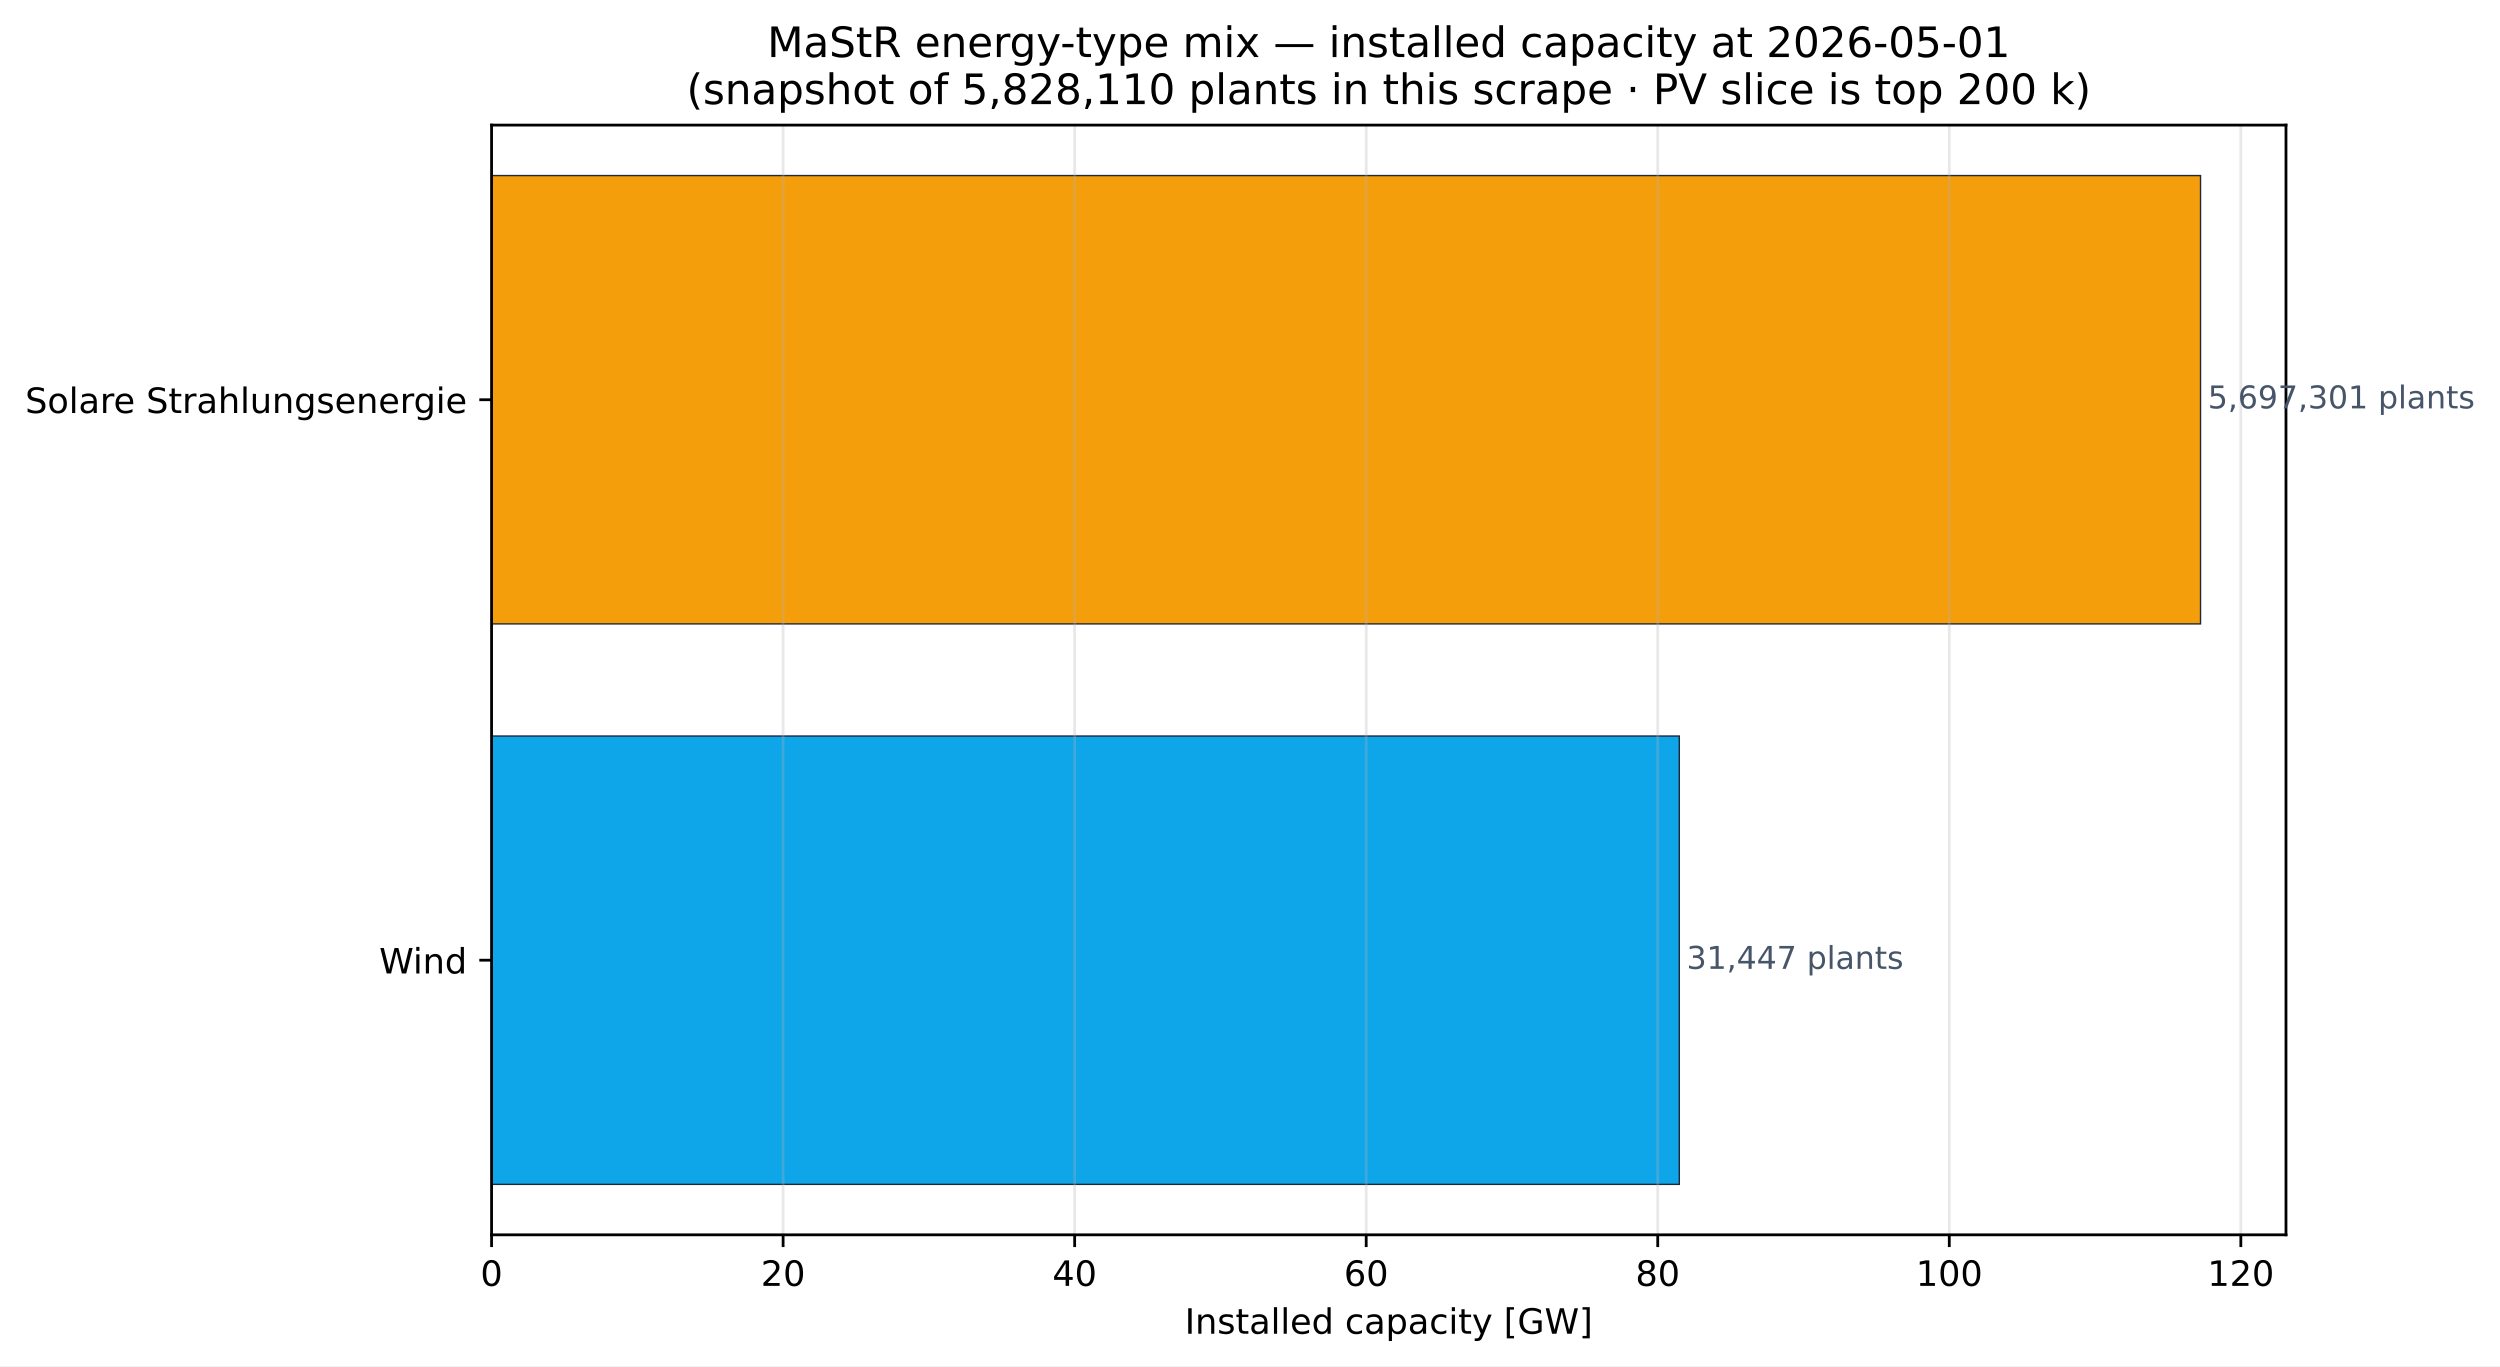
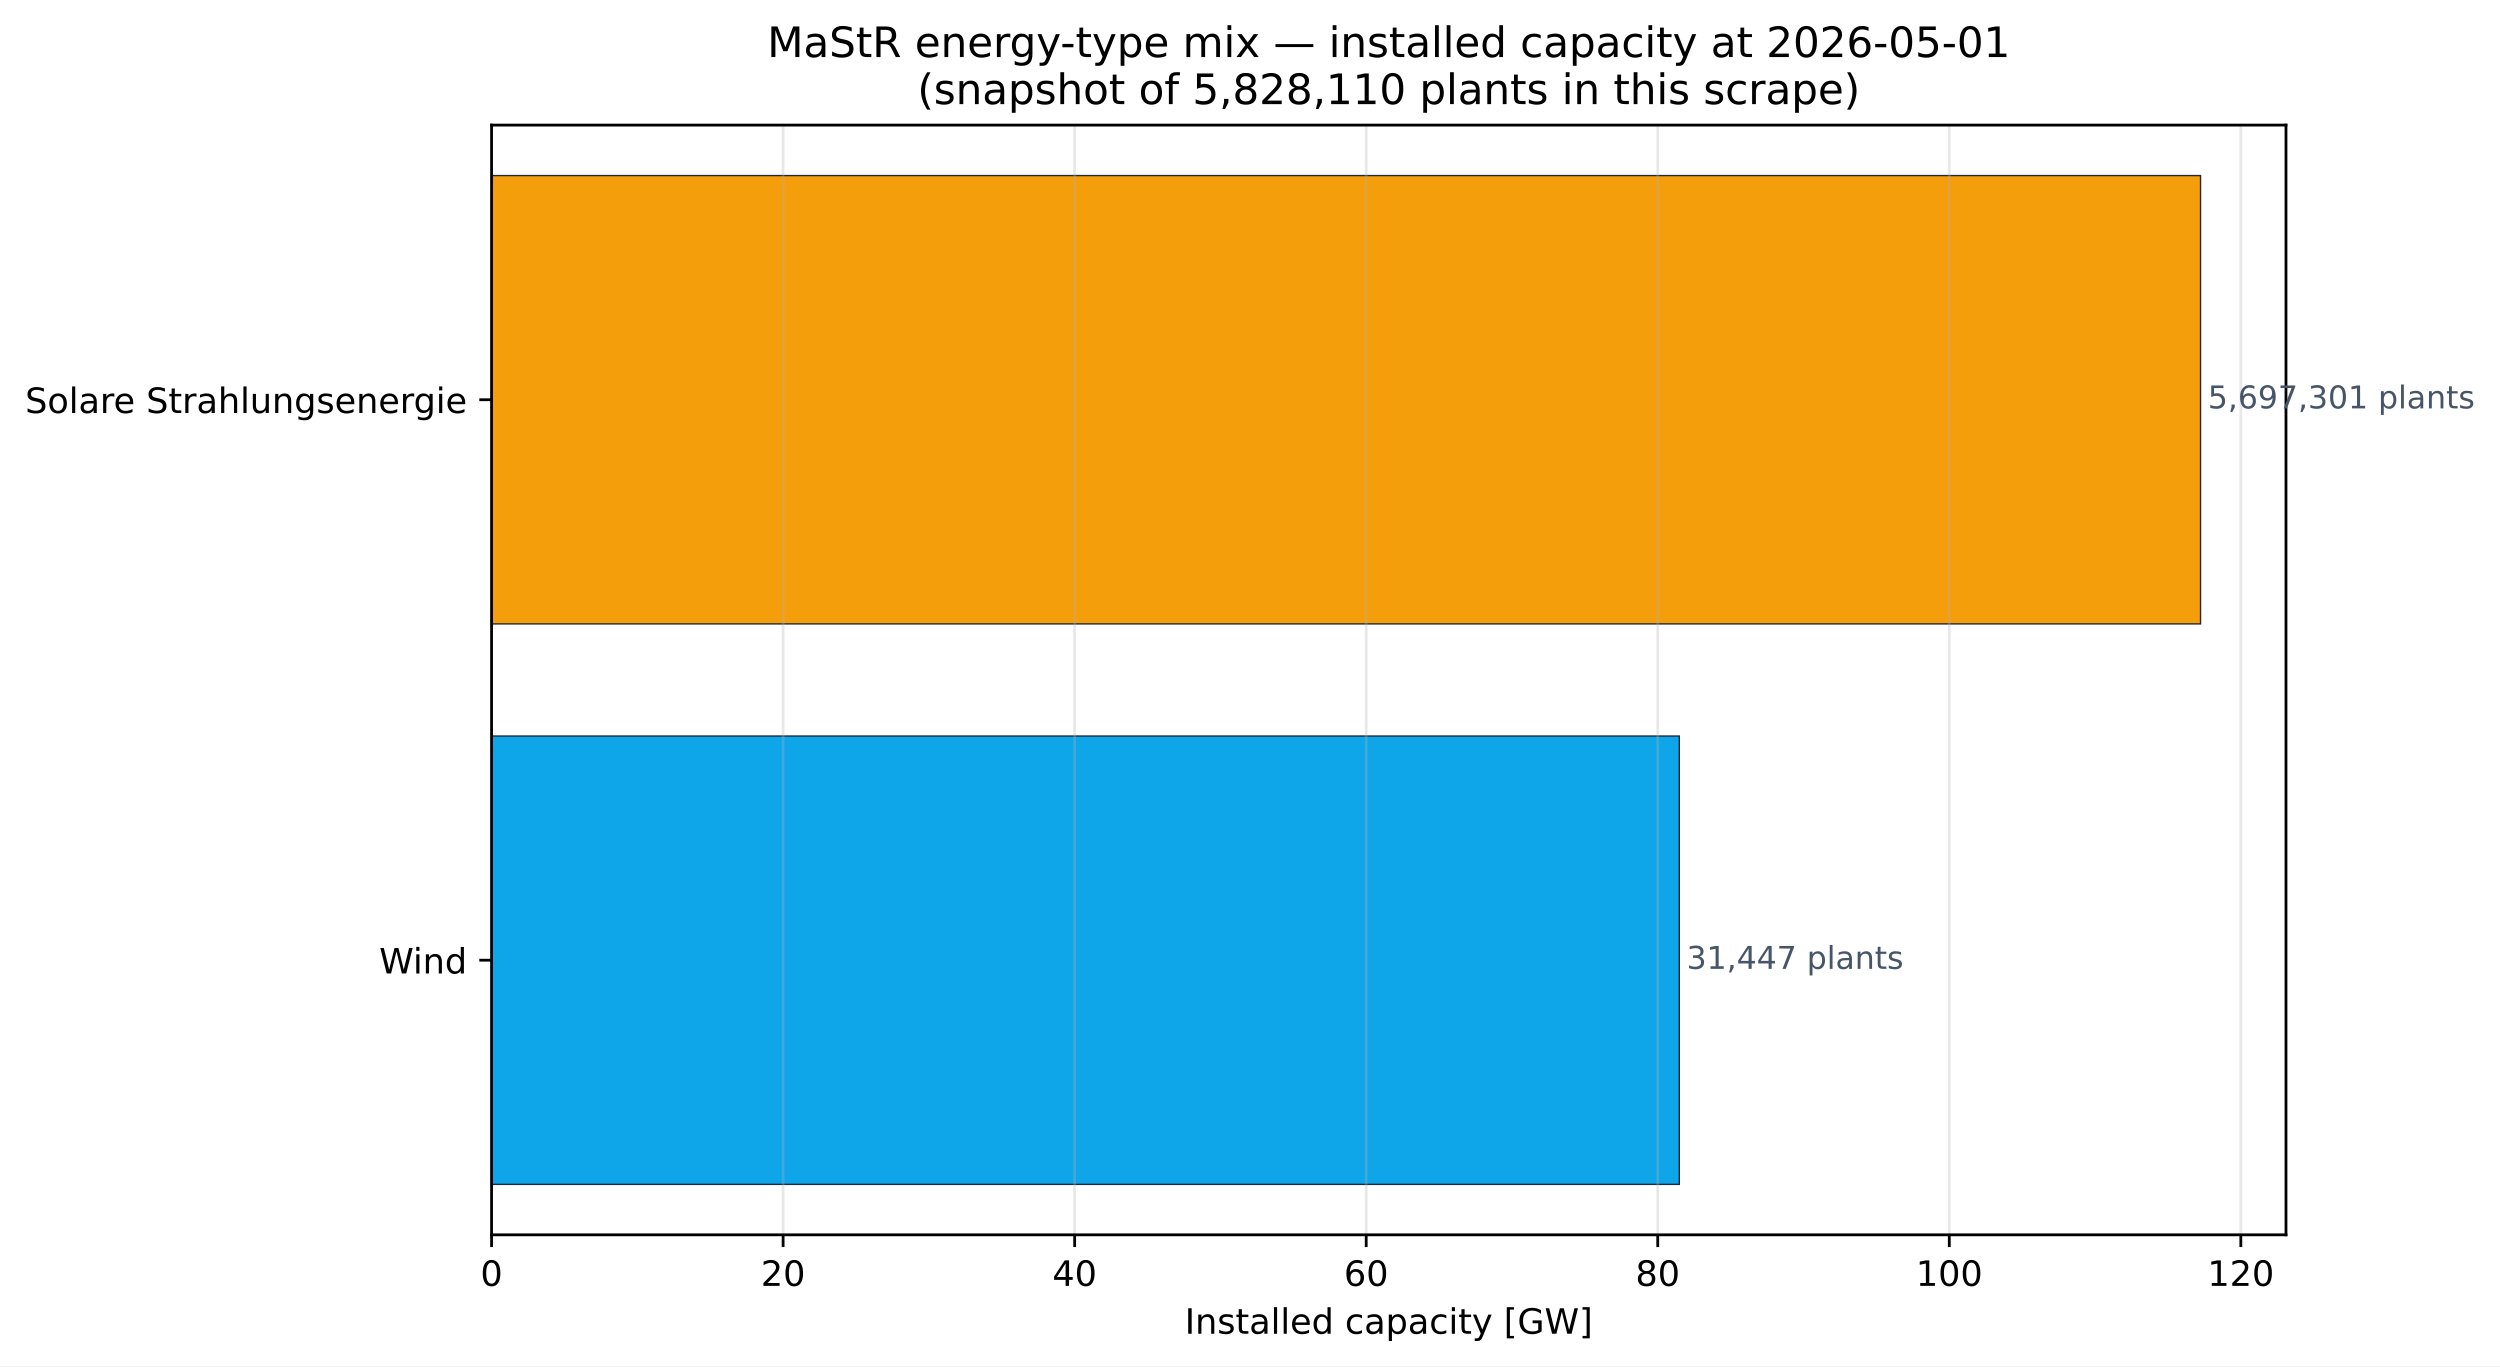
<svg xmlns="http://www.w3.org/2000/svg" xmlns:xlink="http://www.w3.org/1999/xlink" width="714.585pt" height="390.512pt" viewBox="0 0 714.585 390.512" version="1.1">
  <defs>
    <style type="text/css">*{stroke-linejoin: round; stroke-linecap: butt}</style>
  </defs>
  <g id="figure_1">
    <g id="patch_1">
      <path d="M 0 390.512  L 714.585 390.512  L 714.585 0  L 0 0  z " style="fill: #ffffff" />
    </g>
    <g id="axes_1">
      <g id="patch_2">
        <path d="M 140.506 352.955  L 653.411 352.955  L 653.411 35.755  L 140.506 35.755  z " style="fill: #ffffff" />
      </g>
      <g id="patch_3">
-         <path d="M 140.506 338.537  L 480.001 338.537  L 480.001 210.376  L 140.506 210.376  z " clip-path="url(#pd687eb3554)" style="fill: #0ea5e9; stroke: #1e293b; stroke-width: 0.4; stroke-linejoin: miter" />
+         <path d="M 140.506 338.537  L 480.001 338.537  L 480.001 210.376  L 140.506 210.376  z " clip-path="url(#pae269e94f9)" style="fill: #0ea5e9; stroke: #1e293b; stroke-width: 0.4; stroke-linejoin: miter" />
      </g>
      <g id="patch_4">
-         <path d="M 140.506 178.335  L 628.987 178.335  L 628.987 50.174  L 140.506 50.174  z " clip-path="url(#pd687eb3554)" style="fill: #f59e0b; stroke: #1e293b; stroke-width: 0.4; stroke-linejoin: miter" />
+         <path d="M 140.506 178.335  L 628.987 178.335  L 628.987 50.174  L 140.506 50.174  z " clip-path="url(#pae269e94f9)" style="fill: #f59e0b; stroke: #1e293b; stroke-width: 0.4; stroke-linejoin: miter" />
      </g>
      <g id="matplotlib.axis_1">
        <g id="xtick_1">
          <g id="line2d_1">
-             <path d="M 140.506 352.955  L 140.506 35.755  " clip-path="url(#pd687eb3554)" style="fill: none; stroke: #b0b0b0; stroke-opacity: 0.3; stroke-width: 0.8; stroke-linecap: square" />
+             <path d="M 140.506 352.955  L 140.506 35.755  " clip-path="url(#pae269e94f9)" style="fill: none; stroke: #b0b0b0; stroke-opacity: 0.3; stroke-width: 0.8; stroke-linecap: square" />
          </g>
          <g id="line2d_2">
            <defs>
-               <path id="m23ddd2bfba" d="M 0 0  L 0 3.5  " style="stroke: #000000; stroke-width: 0.8" />
+               <path id="m7e1884412d" d="M 0 0  L 0 3.5  " style="stroke: #000000; stroke-width: 0.8" />
            </defs>
            <g>
-               <use xlink:href="#m23ddd2bfba" x="140.506" y="352.955" style="stroke: #000000; stroke-width: 0.8" />
+               <use xlink:href="#m7e1884412d" x="140.506" y="352.955" style="stroke: #000000; stroke-width: 0.8" />
            </g>
          </g>
          <g id="text_1">
            <g transform="translate(137.325 367.5539) scale(0.1 -0.1)">
              <defs>
                <path id="DejaVuSans-30" d="M 2034 4250  Q 1547 4250 1301 3770  Q 1056 3291 1056 2328  Q 1056 1369 1301 889  Q 1547 409 2034 409  Q 2525 409 2770 889  Q 3016 1369 3016 2328  Q 3016 3291 2770 3770  Q 2525 4250 2034 4250  z M 2034 4750  Q 2819 4750 3233 4129  Q 3647 3509 3647 2328  Q 3647 1150 3233 529  Q 2819 -91 2034 -91  Q 1250 -91 836 529  Q 422 1150 422 2328  Q 422 3509 836 4129  Q 1250 4750 2034 4750  z " transform="scale(0.015625)" />
              </defs>
              <use xlink:href="#DejaVuSans-30" />
            </g>
          </g>
        </g>
        <g id="xtick_2">
          <g id="line2d_3">
-             <path d="M 223.839 352.955  L 223.839 35.755  " clip-path="url(#pd687eb3554)" style="fill: none; stroke: #b0b0b0; stroke-opacity: 0.3; stroke-width: 0.8; stroke-linecap: square" />
+             <path d="M 223.839 352.955  L 223.839 35.755  " clip-path="url(#pae269e94f9)" style="fill: none; stroke: #b0b0b0; stroke-opacity: 0.3; stroke-width: 0.8; stroke-linecap: square" />
          </g>
          <g id="line2d_4">
            <g>
-               <use xlink:href="#m23ddd2bfba" x="223.839" y="352.955" style="stroke: #000000; stroke-width: 0.8" />
+               <use xlink:href="#m7e1884412d" x="223.839" y="352.955" style="stroke: #000000; stroke-width: 0.8" />
            </g>
          </g>
          <g id="text_2">
            <g transform="translate(217.4768 367.5539) scale(0.1 -0.1)">
              <defs>
                <path id="DejaVuSans-32" d="M 1228 531  L 3431 531  L 3431 0  L 469 0  L 469 531  Q 828 903 1448 1529  Q 2069 2156 2228 2338  Q 2531 2678 2651 2914  Q 2772 3150 2772 3378  Q 2772 3750 2511 3984  Q 2250 4219 1831 4219  Q 1534 4219 1204 4116  Q 875 4013 500 3803  L 500 4441  Q 881 4594 1212 4672  Q 1544 4750 1819 4750  Q 2544 4750 2975 4387  Q 3406 4025 3406 3419  Q 3406 3131 3298 2873  Q 3191 2616 2906 2266  Q 2828 2175 2409 1742  Q 1991 1309 1228 531  z " transform="scale(0.015625)" />
              </defs>
              <use xlink:href="#DejaVuSans-32" />
              <use xlink:href="#DejaVuSans-30" transform="translate(63.62305 0)" />
            </g>
          </g>
        </g>
        <g id="xtick_3">
          <g id="line2d_5">
-             <path d="M 307.172 352.955  L 307.172 35.755  " clip-path="url(#pd687eb3554)" style="fill: none; stroke: #b0b0b0; stroke-opacity: 0.3; stroke-width: 0.8; stroke-linecap: square" />
+             <path d="M 307.172 352.955  L 307.172 35.755  " clip-path="url(#pae269e94f9)" style="fill: none; stroke: #b0b0b0; stroke-opacity: 0.3; stroke-width: 0.8; stroke-linecap: square" />
          </g>
          <g id="line2d_6">
            <g>
-               <use xlink:href="#m23ddd2bfba" x="307.172" y="352.955" style="stroke: #000000; stroke-width: 0.8" />
+               <use xlink:href="#m7e1884412d" x="307.172" y="352.955" style="stroke: #000000; stroke-width: 0.8" />
            </g>
          </g>
          <g id="text_3">
            <g transform="translate(300.8098 367.5539) scale(0.1 -0.1)">
              <defs>
                <path id="DejaVuSans-34" d="M 2419 4116  L 825 1625  L 2419 1625  L 2419 4116  z M 2253 4666  L 3047 4666  L 3047 1625  L 3713 1625  L 3713 1100  L 3047 1100  L 3047 0  L 2419 0  L 2419 1100  L 313 1100  L 313 1709  L 2253 4666  z " transform="scale(0.015625)" />
              </defs>
              <use xlink:href="#DejaVuSans-34" />
              <use xlink:href="#DejaVuSans-30" transform="translate(63.62305 0)" />
            </g>
          </g>
        </g>
        <g id="xtick_4">
          <g id="line2d_7">
-             <path d="M 390.505 352.955  L 390.505 35.755  " clip-path="url(#pd687eb3554)" style="fill: none; stroke: #b0b0b0; stroke-opacity: 0.3; stroke-width: 0.8; stroke-linecap: square" />
+             <path d="M 390.505 352.955  L 390.505 35.755  " clip-path="url(#pae269e94f9)" style="fill: none; stroke: #b0b0b0; stroke-opacity: 0.3; stroke-width: 0.8; stroke-linecap: square" />
          </g>
          <g id="line2d_8">
            <g>
-               <use xlink:href="#m23ddd2bfba" x="390.505" y="352.955" style="stroke: #000000; stroke-width: 0.8" />
+               <use xlink:href="#m7e1884412d" x="390.505" y="352.955" style="stroke: #000000; stroke-width: 0.8" />
            </g>
          </g>
          <g id="text_4">
            <g transform="translate(384.1429 367.5539) scale(0.1 -0.1)">
              <defs>
                <path id="DejaVuSans-36" d="M 2113 2584  Q 1688 2584 1439 2293  Q 1191 2003 1191 1497  Q 1191 994 1439 701  Q 1688 409 2113 409  Q 2538 409 2786 701  Q 3034 994 3034 1497  Q 3034 2003 2786 2293  Q 2538 2584 2113 2584  z M 3366 4563  L 3366 3988  Q 3128 4100 2886 4159  Q 2644 4219 2406 4219  Q 1781 4219 1451 3797  Q 1122 3375 1075 2522  Q 1259 2794 1537 2939  Q 1816 3084 2150 3084  Q 2853 3084 3261 2657  Q 3669 2231 3669 1497  Q 3669 778 3244 343  Q 2819 -91 2113 -91  Q 1303 -91 875 529  Q 447 1150 447 2328  Q 447 3434 972 4092  Q 1497 4750 2381 4750  Q 2619 4750 2861 4703  Q 3103 4656 3366 4563  z " transform="scale(0.015625)" />
              </defs>
              <use xlink:href="#DejaVuSans-36" />
              <use xlink:href="#DejaVuSans-30" transform="translate(63.62305 0)" />
            </g>
          </g>
        </g>
        <g id="xtick_5">
          <g id="line2d_9">
-             <path d="M 473.838 352.955  L 473.838 35.755  " clip-path="url(#pd687eb3554)" style="fill: none; stroke: #b0b0b0; stroke-opacity: 0.3; stroke-width: 0.8; stroke-linecap: square" />
+             <path d="M 473.838 352.955  L 473.838 35.755  " clip-path="url(#pae269e94f9)" style="fill: none; stroke: #b0b0b0; stroke-opacity: 0.3; stroke-width: 0.8; stroke-linecap: square" />
          </g>
          <g id="line2d_10">
            <g>
-               <use xlink:href="#m23ddd2bfba" x="473.838" y="352.955" style="stroke: #000000; stroke-width: 0.8" />
+               <use xlink:href="#m7e1884412d" x="473.838" y="352.955" style="stroke: #000000; stroke-width: 0.8" />
            </g>
          </g>
          <g id="text_5">
            <g transform="translate(467.4759 367.5539) scale(0.1 -0.1)">
              <defs>
                <path id="DejaVuSans-38" d="M 2034 2216  Q 1584 2216 1326 1975  Q 1069 1734 1069 1313  Q 1069 891 1326 650  Q 1584 409 2034 409  Q 2484 409 2743 651  Q 3003 894 3003 1313  Q 3003 1734 2745 1975  Q 2488 2216 2034 2216  z M 1403 2484  Q 997 2584 770 2862  Q 544 3141 544 3541  Q 544 4100 942 4425  Q 1341 4750 2034 4750  Q 2731 4750 3128 4425  Q 3525 4100 3525 3541  Q 3525 3141 3298 2862  Q 3072 2584 2669 2484  Q 3125 2378 3379 2068  Q 3634 1759 3634 1313  Q 3634 634 3220 271  Q 2806 -91 2034 -91  Q 1263 -91 848 271  Q 434 634 434 1313  Q 434 1759 690 2068  Q 947 2378 1403 2484  z M 1172 3481  Q 1172 3119 1398 2916  Q 1625 2713 2034 2713  Q 2441 2713 2670 2916  Q 2900 3119 2900 3481  Q 2900 3844 2670 4047  Q 2441 4250 2034 4250  Q 1625 4250 1398 4047  Q 1172 3844 1172 3481  z " transform="scale(0.015625)" />
              </defs>
              <use xlink:href="#DejaVuSans-38" />
              <use xlink:href="#DejaVuSans-30" transform="translate(63.62305 0)" />
            </g>
          </g>
        </g>
        <g id="xtick_6">
          <g id="line2d_11">
-             <path d="M 557.171 352.955  L 557.171 35.755  " clip-path="url(#pd687eb3554)" style="fill: none; stroke: #b0b0b0; stroke-opacity: 0.3; stroke-width: 0.8; stroke-linecap: square" />
+             <path d="M 557.171 352.955  L 557.171 35.755  " clip-path="url(#pae269e94f9)" style="fill: none; stroke: #b0b0b0; stroke-opacity: 0.3; stroke-width: 0.8; stroke-linecap: square" />
          </g>
          <g id="line2d_12">
            <g>
-               <use xlink:href="#m23ddd2bfba" x="557.171" y="352.955" style="stroke: #000000; stroke-width: 0.8" />
+               <use xlink:href="#m7e1884412d" x="557.171" y="352.955" style="stroke: #000000; stroke-width: 0.8" />
            </g>
          </g>
          <g id="text_6">
            <g transform="translate(547.6277 367.5539) scale(0.1 -0.1)">
              <defs>
                <path id="DejaVuSans-31" d="M 794 531  L 1825 531  L 1825 4091  L 703 3866  L 703 4441  L 1819 4666  L 2450 4666  L 2450 531  L 3481 531  L 3481 0  L 794 0  L 794 531  z " transform="scale(0.015625)" />
              </defs>
              <use xlink:href="#DejaVuSans-31" />
              <use xlink:href="#DejaVuSans-30" transform="translate(63.62305 0)" />
              <use xlink:href="#DejaVuSans-30" transform="translate(127.2461 0)" />
            </g>
          </g>
        </g>
        <g id="xtick_7">
          <g id="line2d_13">
-             <path d="M 640.505 352.955  L 640.505 35.755  " clip-path="url(#pd687eb3554)" style="fill: none; stroke: #b0b0b0; stroke-opacity: 0.3; stroke-width: 0.8; stroke-linecap: square" />
+             <path d="M 640.505 352.955  L 640.505 35.755  " clip-path="url(#pae269e94f9)" style="fill: none; stroke: #b0b0b0; stroke-opacity: 0.3; stroke-width: 0.8; stroke-linecap: square" />
          </g>
          <g id="line2d_14">
            <g>
-               <use xlink:href="#m23ddd2bfba" x="640.505" y="352.955" style="stroke: #000000; stroke-width: 0.8" />
+               <use xlink:href="#m7e1884412d" x="640.505" y="352.955" style="stroke: #000000; stroke-width: 0.8" />
            </g>
          </g>
          <g id="text_7">
            <g transform="translate(630.9608 367.5539) scale(0.1 -0.1)">
              <use xlink:href="#DejaVuSans-31" />
              <use xlink:href="#DejaVuSans-32" transform="translate(63.62305 0)" />
              <use xlink:href="#DejaVuSans-30" transform="translate(127.2461 0)" />
            </g>
          </g>
        </g>
        <g id="text_8">
          <g transform="translate(338.6501 381.2321) scale(0.1 -0.1)">
            <defs>
              <path id="DejaVuSans-49" d="M 628 4666  L 1259 4666  L 1259 0  L 628 0  L 628 4666  z " transform="scale(0.015625)" />
              <path id="DejaVuSans-6e" d="M 3513 2113  L 3513 0  L 2938 0  L 2938 2094  Q 2938 2591 2744 2837  Q 2550 3084 2163 3084  Q 1697 3084 1428 2787  Q 1159 2491 1159 1978  L 1159 0  L 581 0  L 581 3500  L 1159 3500  L 1159 2956  Q 1366 3272 1645 3428  Q 1925 3584 2291 3584  Q 2894 3584 3203 3211  Q 3513 2838 3513 2113  z " transform="scale(0.015625)" />
              <path id="DejaVuSans-73" d="M 2834 3397  L 2834 2853  Q 2591 2978 2328 3040  Q 2066 3103 1784 3103  Q 1356 3103 1142 2972  Q 928 2841 928 2578  Q 928 2378 1081 2264  Q 1234 2150 1697 2047  L 1894 2003  Q 2506 1872 2764 1633  Q 3022 1394 3022 966  Q 3022 478 2636 193  Q 2250 -91 1575 -91  Q 1294 -91 989 -36  Q 684 19 347 128  L 347 722  Q 666 556 975 473  Q 1284 391 1588 391  Q 1994 391 2212 530  Q 2431 669 2431 922  Q 2431 1156 2273 1281  Q 2116 1406 1581 1522  L 1381 1569  Q 847 1681 609 1914  Q 372 2147 372 2553  Q 372 3047 722 3315  Q 1072 3584 1716 3584  Q 2034 3584 2315 3537  Q 2597 3491 2834 3397  z " transform="scale(0.015625)" />
              <path id="DejaVuSans-74" d="M 1172 4494  L 1172 3500  L 2356 3500  L 2356 3053  L 1172 3053  L 1172 1153  Q 1172 725 1289 603  Q 1406 481 1766 481  L 2356 481  L 2356 0  L 1766 0  Q 1100 0 847 248  Q 594 497 594 1153  L 594 3053  L 172 3053  L 172 3500  L 594 3500  L 594 4494  L 1172 4494  z " transform="scale(0.015625)" />
              <path id="DejaVuSans-61" d="M 2194 1759  Q 1497 1759 1228 1600  Q 959 1441 959 1056  Q 959 750 1161 570  Q 1363 391 1709 391  Q 2188 391 2477 730  Q 2766 1069 2766 1631  L 2766 1759  L 2194 1759  z M 3341 1997  L 3341 0  L 2766 0  L 2766 531  Q 2569 213 2275 61  Q 1981 -91 1556 -91  Q 1019 -91 701 211  Q 384 513 384 1019  Q 384 1609 779 1909  Q 1175 2209 1959 2209  L 2766 2209  L 2766 2266  Q 2766 2663 2505 2880  Q 2244 3097 1772 3097  Q 1472 3097 1187 3025  Q 903 2953 641 2809  L 641 3341  Q 956 3463 1253 3523  Q 1550 3584 1831 3584  Q 2591 3584 2966 3190  Q 3341 2797 3341 1997  z " transform="scale(0.015625)" />
              <path id="DejaVuSans-6c" d="M 603 4863  L 1178 4863  L 1178 0  L 603 0  L 603 4863  z " transform="scale(0.015625)" />
              <path id="DejaVuSans-65" d="M 3597 1894  L 3597 1613  L 953 1613  Q 991 1019 1311 708  Q 1631 397 2203 397  Q 2534 397 2845 478  Q 3156 559 3463 722  L 3463 178  Q 3153 47 2828 -22  Q 2503 -91 2169 -91  Q 1331 -91 842 396  Q 353 884 353 1716  Q 353 2575 817 3079  Q 1281 3584 2069 3584  Q 2775 3584 3186 3129  Q 3597 2675 3597 1894  z M 3022 2063  Q 3016 2534 2758 2815  Q 2500 3097 2075 3097  Q 1594 3097 1305 2825  Q 1016 2553 972 2059  L 3022 2063  z " transform="scale(0.015625)" />
              <path id="DejaVuSans-64" d="M 2906 2969  L 2906 4863  L 3481 4863  L 3481 0  L 2906 0  L 2906 525  Q 2725 213 2448 61  Q 2172 -91 1784 -91  Q 1150 -91 751 415  Q 353 922 353 1747  Q 353 2572 751 3078  Q 1150 3584 1784 3584  Q 2172 3584 2448 3432  Q 2725 3281 2906 2969  z M 947 1747  Q 947 1113 1208 752  Q 1469 391 1925 391  Q 2381 391 2643 752  Q 2906 1113 2906 1747  Q 2906 2381 2643 2742  Q 2381 3103 1925 3103  Q 1469 3103 1208 2742  Q 947 2381 947 1747  z " transform="scale(0.015625)" />
              <path id="DejaVuSans-20" transform="scale(0.015625)" />
              <path id="DejaVuSans-63" d="M 3122 3366  L 3122 2828  Q 2878 2963 2633 3030  Q 2388 3097 2138 3097  Q 1578 3097 1268 2742  Q 959 2388 959 1747  Q 959 1106 1268 751  Q 1578 397 2138 397  Q 2388 397 2633 464  Q 2878 531 3122 666  L 3122 134  Q 2881 22 2623 -34  Q 2366 -91 2075 -91  Q 1284 -91 818 406  Q 353 903 353 1747  Q 353 2603 823 3093  Q 1294 3584 2113 3584  Q 2378 3584 2631 3529  Q 2884 3475 3122 3366  z " transform="scale(0.015625)" />
              <path id="DejaVuSans-70" d="M 1159 525  L 1159 -1331  L 581 -1331  L 581 3500  L 1159 3500  L 1159 2969  Q 1341 3281 1617 3432  Q 1894 3584 2278 3584  Q 2916 3584 3314 3078  Q 3713 2572 3713 1747  Q 3713 922 3314 415  Q 2916 -91 2278 -91  Q 1894 -91 1617 61  Q 1341 213 1159 525  z M 3116 1747  Q 3116 2381 2855 2742  Q 2594 3103 2138 3103  Q 1681 3103 1420 2742  Q 1159 2381 1159 1747  Q 1159 1113 1420 752  Q 1681 391 2138 391  Q 2594 391 2855 752  Q 3116 1113 3116 1747  z " transform="scale(0.015625)" />
              <path id="DejaVuSans-69" d="M 603 3500  L 1178 3500  L 1178 0  L 603 0  L 603 3500  z M 603 4863  L 1178 4863  L 1178 4134  L 603 4134  L 603 4863  z " transform="scale(0.015625)" />
              <path id="DejaVuSans-79" d="M 2059 -325  Q 1816 -950 1584 -1140  Q 1353 -1331 966 -1331  L 506 -1331  L 506 -850  L 844 -850  Q 1081 -850 1212 -737  Q 1344 -625 1503 -206  L 1606 56  L 191 3500  L 800 3500  L 1894 763  L 2988 3500  L 3597 3500  L 2059 -325  z " transform="scale(0.015625)" />
              <path id="DejaVuSans-5b" d="M 550 4863  L 1875 4863  L 1875 4416  L 1125 4416  L 1125 -397  L 1875 -397  L 1875 -844  L 550 -844  L 550 4863  z " transform="scale(0.015625)" />
              <path id="DejaVuSans-47" d="M 3809 666  L 3809 1919  L 2778 1919  L 2778 2438  L 4434 2438  L 4434 434  Q 4069 175 3628 42  Q 3188 -91 2688 -91  Q 1594 -91 976 548  Q 359 1188 359 2328  Q 359 3472 976 4111  Q 1594 4750 2688 4750  Q 3144 4750 3555 4637  Q 3966 4525 4313 4306  L 4313 3634  Q 3963 3931 3569 4081  Q 3175 4231 2741 4231  Q 1884 4231 1454 3753  Q 1025 3275 1025 2328  Q 1025 1384 1454 906  Q 1884 428 2741 428  Q 3075 428 3337 486  Q 3600 544 3809 666  z " transform="scale(0.015625)" />
              <path id="DejaVuSans-57" d="M 213 4666  L 850 4666  L 1831 722  L 2809 4666  L 3519 4666  L 4500 722  L 5478 4666  L 6119 4666  L 4947 0  L 4153 0  L 3169 4050  L 2175 0  L 1381 0  L 213 4666  z " transform="scale(0.015625)" />
              <path id="DejaVuSans-5d" d="M 1947 4863  L 1947 -844  L 622 -844  L 622 -397  L 1369 -397  L 1369 4416  L 622 4416  L 622 4863  L 1947 4863  z " transform="scale(0.015625)" />
            </defs>
            <use xlink:href="#DejaVuSans-49" />
            <use xlink:href="#DejaVuSans-6e" transform="translate(29.49219 0)" />
            <use xlink:href="#DejaVuSans-73" transform="translate(92.87109 0)" />
            <use xlink:href="#DejaVuSans-74" transform="translate(144.9707 0)" />
            <use xlink:href="#DejaVuSans-61" transform="translate(184.1797 0)" />
            <use xlink:href="#DejaVuSans-6c" transform="translate(245.459 0)" />
            <use xlink:href="#DejaVuSans-6c" transform="translate(273.2422 0)" />
            <use xlink:href="#DejaVuSans-65" transform="translate(301.0254 0)" />
            <use xlink:href="#DejaVuSans-64" transform="translate(362.5488 0)" />
            <use xlink:href="#DejaVuSans-20" transform="translate(426.0254 0)" />
            <use xlink:href="#DejaVuSans-63" transform="translate(457.8125 0)" />
            <use xlink:href="#DejaVuSans-61" transform="translate(512.793 0)" />
            <use xlink:href="#DejaVuSans-70" transform="translate(574.0723 0)" />
            <use xlink:href="#DejaVuSans-61" transform="translate(637.5488 0)" />
            <use xlink:href="#DejaVuSans-63" transform="translate(698.8281 0)" />
            <use xlink:href="#DejaVuSans-69" transform="translate(753.8086 0)" />
            <use xlink:href="#DejaVuSans-74" transform="translate(781.5918 0)" />
            <use xlink:href="#DejaVuSans-79" transform="translate(820.8008 0)" />
            <use xlink:href="#DejaVuSans-20" transform="translate(879.9805 0)" />
            <use xlink:href="#DejaVuSans-5b" transform="translate(911.7676 0)" />
            <use xlink:href="#DejaVuSans-47" transform="translate(950.7812 0)" />
            <use xlink:href="#DejaVuSans-57" transform="translate(1028.271 0)" />
            <use xlink:href="#DejaVuSans-5d" transform="translate(1127.148 0)" />
          </g>
        </g>
      </g>
      <g id="matplotlib.axis_2">
        <g id="ytick_1">
          <g id="line2d_15">
            <defs>
-               <path id="m096929c68f" d="M 0 0  L -3.5 0  " style="stroke: #000000; stroke-width: 0.8" />
+               <path id="m2facba03e4" d="M 0 0  L -3.5 0  " style="stroke: #000000; stroke-width: 0.8" />
            </defs>
            <g>
-               <use xlink:href="#m096929c68f" x="140.506" y="274.457" style="stroke: #000000; stroke-width: 0.8" />
+               <use xlink:href="#m2facba03e4" x="140.506" y="274.457" style="stroke: #000000; stroke-width: 0.8" />
            </g>
          </g>
          <g id="text_9">
            <g transform="translate(108.3797 278.2557) scale(0.1 -0.1)">
              <use xlink:href="#DejaVuSans-57" />
              <use xlink:href="#DejaVuSans-69" transform="translate(96.62695 0)" />
              <use xlink:href="#DejaVuSans-6e" transform="translate(124.4102 0)" />
              <use xlink:href="#DejaVuSans-64" transform="translate(187.7891 0)" />
            </g>
          </g>
        </g>
        <g id="ytick_2">
          <g id="line2d_16">
            <g>
-               <use xlink:href="#m096929c68f" x="140.506" y="114.254" style="stroke: #000000; stroke-width: 0.8" />
+               <use xlink:href="#m2facba03e4" x="140.506" y="114.254" style="stroke: #000000; stroke-width: 0.8" />
            </g>
          </g>
          <g id="text_10">
            <g transform="translate(7.2 118.0537) scale(0.1 -0.1)">
              <defs>
                <path id="DejaVuSans-53" d="M 3425 4513  L 3425 3897  Q 3066 4069 2747 4153  Q 2428 4238 2131 4238  Q 1616 4238 1336 4038  Q 1056 3838 1056 3469  Q 1056 3159 1242 3001  Q 1428 2844 1947 2747  L 2328 2669  Q 3034 2534 3370 2195  Q 3706 1856 3706 1288  Q 3706 609 3251 259  Q 2797 -91 1919 -91  Q 1588 -91 1214 -16  Q 841 59 441 206  L 441 856  Q 825 641 1194 531  Q 1563 422 1919 422  Q 2459 422 2753 634  Q 3047 847 3047 1241  Q 3047 1584 2836 1778  Q 2625 1972 2144 2069  L 1759 2144  Q 1053 2284 737 2584  Q 422 2884 422 3419  Q 422 4038 858 4394  Q 1294 4750 2059 4750  Q 2388 4750 2728 4690  Q 3069 4631 3425 4513  z " transform="scale(0.015625)" />
                <path id="DejaVuSans-6f" d="M 1959 3097  Q 1497 3097 1228 2736  Q 959 2375 959 1747  Q 959 1119 1226 758  Q 1494 397 1959 397  Q 2419 397 2687 759  Q 2956 1122 2956 1747  Q 2956 2369 2687 2733  Q 2419 3097 1959 3097  z M 1959 3584  Q 2709 3584 3137 3096  Q 3566 2609 3566 1747  Q 3566 888 3137 398  Q 2709 -91 1959 -91  Q 1206 -91 779 398  Q 353 888 353 1747  Q 353 2609 779 3096  Q 1206 3584 1959 3584  z " transform="scale(0.015625)" />
                <path id="DejaVuSans-72" d="M 2631 2963  Q 2534 3019 2420 3045  Q 2306 3072 2169 3072  Q 1681 3072 1420 2755  Q 1159 2438 1159 1844  L 1159 0  L 581 0  L 581 3500  L 1159 3500  L 1159 2956  Q 1341 3275 1631 3429  Q 1922 3584 2338 3584  Q 2397 3584 2469 3576  Q 2541 3569 2628 3553  L 2631 2963  z " transform="scale(0.015625)" />
                <path id="DejaVuSans-68" d="M 3513 2113  L 3513 0  L 2938 0  L 2938 2094  Q 2938 2591 2744 2837  Q 2550 3084 2163 3084  Q 1697 3084 1428 2787  Q 1159 2491 1159 1978  L 1159 0  L 581 0  L 581 4863  L 1159 4863  L 1159 2956  Q 1366 3272 1645 3428  Q 1925 3584 2291 3584  Q 2894 3584 3203 3211  Q 3513 2838 3513 2113  z " transform="scale(0.015625)" />
                <path id="DejaVuSans-75" d="M 544 1381  L 544 3500  L 1119 3500  L 1119 1403  Q 1119 906 1312 657  Q 1506 409 1894 409  Q 2359 409 2629 706  Q 2900 1003 2900 1516  L 2900 3500  L 3475 3500  L 3475 0  L 2900 0  L 2900 538  Q 2691 219 2414 64  Q 2138 -91 1772 -91  Q 1169 -91 856 284  Q 544 659 544 1381  z M 1991 3584  L 1991 3584  z " transform="scale(0.015625)" />
                <path id="DejaVuSans-67" d="M 2906 1791  Q 2906 2416 2648 2759  Q 2391 3103 1925 3103  Q 1463 3103 1205 2759  Q 947 2416 947 1791  Q 947 1169 1205 825  Q 1463 481 1925 481  Q 2391 481 2648 825  Q 2906 1169 2906 1791  z M 3481 434  Q 3481 -459 3084 -895  Q 2688 -1331 1869 -1331  Q 1566 -1331 1297 -1286  Q 1028 -1241 775 -1147  L 775 -588  Q 1028 -725 1275 -790  Q 1522 -856 1778 -856  Q 2344 -856 2625 -561  Q 2906 -266 2906 331  L 2906 616  Q 2728 306 2450 153  Q 2172 0 1784 0  Q 1141 0 747 490  Q 353 981 353 1791  Q 353 2603 747 3093  Q 1141 3584 1784 3584  Q 2172 3584 2450 3431  Q 2728 3278 2906 2969  L 2906 3500  L 3481 3500  L 3481 434  z " transform="scale(0.015625)" />
              </defs>
              <use xlink:href="#DejaVuSans-53" />
              <use xlink:href="#DejaVuSans-6f" transform="translate(63.47656 0)" />
              <use xlink:href="#DejaVuSans-6c" transform="translate(124.6582 0)" />
              <use xlink:href="#DejaVuSans-61" transform="translate(152.4414 0)" />
              <use xlink:href="#DejaVuSans-72" transform="translate(213.7207 0)" />
              <use xlink:href="#DejaVuSans-65" transform="translate(252.584 0)" />
              <use xlink:href="#DejaVuSans-20" transform="translate(314.1074 0)" />
              <use xlink:href="#DejaVuSans-53" transform="translate(345.8945 0)" />
              <use xlink:href="#DejaVuSans-74" transform="translate(409.3711 0)" />
              <use xlink:href="#DejaVuSans-72" transform="translate(448.5801 0)" />
              <use xlink:href="#DejaVuSans-61" transform="translate(489.6934 0)" />
              <use xlink:href="#DejaVuSans-68" transform="translate(550.9727 0)" />
              <use xlink:href="#DejaVuSans-6c" transform="translate(614.3516 0)" />
              <use xlink:href="#DejaVuSans-75" transform="translate(642.1348 0)" />
              <use xlink:href="#DejaVuSans-6e" transform="translate(705.5137 0)" />
              <use xlink:href="#DejaVuSans-67" transform="translate(768.8926 0)" />
              <use xlink:href="#DejaVuSans-73" transform="translate(832.3691 0)" />
              <use xlink:href="#DejaVuSans-65" transform="translate(884.4688 0)" />
              <use xlink:href="#DejaVuSans-6e" transform="translate(945.9922 0)" />
              <use xlink:href="#DejaVuSans-65" transform="translate(1009.371 0)" />
              <use xlink:href="#DejaVuSans-72" transform="translate(1070.895 0)" />
              <use xlink:href="#DejaVuSans-67" transform="translate(1110.258 0)" />
              <use xlink:href="#DejaVuSans-69" transform="translate(1173.734 0)" />
              <use xlink:href="#DejaVuSans-65" transform="translate(1201.518 0)" />
            </g>
          </g>
        </g>
      </g>
      <g id="patch_5">
        <path d="M 140.506 352.955  L 140.506 35.755  " style="fill: none; stroke: #000000; stroke-width: 0.8; stroke-linejoin: miter; stroke-linecap: square" />
      </g>
      <g id="patch_6">
        <path d="M 653.411 352.955  L 653.411 35.755  " style="fill: none; stroke: #000000; stroke-width: 0.8; stroke-linejoin: miter; stroke-linecap: square" />
      </g>
      <g id="patch_7">
        <path d="M 140.506 352.955  L 653.411 352.955  " style="fill: none; stroke: #000000; stroke-width: 0.8; stroke-linejoin: miter; stroke-linecap: square" />
      </g>
      <g id="patch_8">
        <path d="M 140.506 35.755  L 653.411 35.755  " style="fill: none; stroke: #000000; stroke-width: 0.8; stroke-linejoin: miter; stroke-linecap: square" />
      </g>
      <g id="text_11">
        <g style="fill: #475569" transform="translate(482.0848 276.9399) scale(0.09 -0.09)">
          <defs>
            <path id="DejaVuSans-33" d="M 2597 2516  Q 3050 2419 3304 2112  Q 3559 1806 3559 1356  Q 3559 666 3084 287  Q 2609 -91 1734 -91  Q 1441 -91 1130 -33  Q 819 25 488 141  L 488 750  Q 750 597 1062 519  Q 1375 441 1716 441  Q 2309 441 2620 675  Q 2931 909 2931 1356  Q 2931 1769 2642 2001  Q 2353 2234 1838 2234  L 1294 2234  L 1294 2753  L 1863 2753  Q 2328 2753 2575 2939  Q 2822 3125 2822 3475  Q 2822 3834 2567 4026  Q 2313 4219 1838 4219  Q 1578 4219 1281 4162  Q 984 4106 628 3988  L 628 4550  Q 988 4650 1302 4700  Q 1616 4750 1894 4750  Q 2613 4750 3031 4423  Q 3450 4097 3450 3541  Q 3450 3153 3228 2886  Q 3006 2619 2597 2516  z " transform="scale(0.015625)" />
            <path id="DejaVuSans-2c" d="M 750 794  L 1409 794  L 1409 256  L 897 -744  L 494 -744  L 750 256  L 750 794  z " transform="scale(0.015625)" />
            <path id="DejaVuSans-37" d="M 525 4666  L 3525 4666  L 3525 4397  L 1831 0  L 1172 0  L 2766 4134  L 525 4134  L 525 4666  z " transform="scale(0.015625)" />
          </defs>
          <use xlink:href="#DejaVuSans-33" />
          <use xlink:href="#DejaVuSans-31" transform="translate(63.62305 0)" />
          <use xlink:href="#DejaVuSans-2c" transform="translate(127.2461 0)" />
          <use xlink:href="#DejaVuSans-34" transform="translate(159.0332 0)" />
          <use xlink:href="#DejaVuSans-34" transform="translate(222.6562 0)" />
          <use xlink:href="#DejaVuSans-37" transform="translate(286.2793 0)" />
          <use xlink:href="#DejaVuSans-20" transform="translate(349.9023 0)" />
          <use xlink:href="#DejaVuSans-70" transform="translate(381.6895 0)" />
          <use xlink:href="#DejaVuSans-6c" transform="translate(445.166 0)" />
          <use xlink:href="#DejaVuSans-61" transform="translate(472.9492 0)" />
          <use xlink:href="#DejaVuSans-6e" transform="translate(534.2285 0)" />
          <use xlink:href="#DejaVuSans-74" transform="translate(597.6074 0)" />
          <use xlink:href="#DejaVuSans-73" transform="translate(636.8164 0)" />
        </g>
      </g>
      <g id="text_12">
        <g style="fill: #475569" transform="translate(631.0705 116.7379) scale(0.09 -0.09)">
          <defs>
            <path id="DejaVuSans-35" d="M 691 4666  L 3169 4666  L 3169 4134  L 1269 4134  L 1269 2991  Q 1406 3038 1543 3061  Q 1681 3084 1819 3084  Q 2600 3084 3056 2656  Q 3513 2228 3513 1497  Q 3513 744 3044 326  Q 2575 -91 1722 -91  Q 1428 -91 1123 -41  Q 819 9 494 109  L 494 744  Q 775 591 1075 516  Q 1375 441 1709 441  Q 2250 441 2565 725  Q 2881 1009 2881 1497  Q 2881 1984 2565 2268  Q 2250 2553 1709 2553  Q 1456 2553 1204 2497  Q 953 2441 691 2322  L 691 4666  z " transform="scale(0.015625)" />
            <path id="DejaVuSans-39" d="M 703 97  L 703 672  Q 941 559 1184 500  Q 1428 441 1663 441  Q 2288 441 2617 861  Q 2947 1281 2994 2138  Q 2813 1869 2534 1725  Q 2256 1581 1919 1581  Q 1219 1581 811 2004  Q 403 2428 403 3163  Q 403 3881 828 4315  Q 1253 4750 1959 4750  Q 2769 4750 3195 4129  Q 3622 3509 3622 2328  Q 3622 1225 3098 567  Q 2575 -91 1691 -91  Q 1453 -91 1209 -44  Q 966 3 703 97  z M 1959 2075  Q 2384 2075 2632 2365  Q 2881 2656 2881 3163  Q 2881 3666 2632 3958  Q 2384 4250 1959 4250  Q 1534 4250 1286 3958  Q 1038 3666 1038 3163  Q 1038 2656 1286 2365  Q 1534 2075 1959 2075  z " transform="scale(0.015625)" />
          </defs>
          <use xlink:href="#DejaVuSans-35" />
          <use xlink:href="#DejaVuSans-2c" transform="translate(63.62305 0)" />
          <use xlink:href="#DejaVuSans-36" transform="translate(95.41016 0)" />
          <use xlink:href="#DejaVuSans-39" transform="translate(159.0332 0)" />
          <use xlink:href="#DejaVuSans-37" transform="translate(222.6562 0)" />
          <use xlink:href="#DejaVuSans-2c" transform="translate(286.2793 0)" />
          <use xlink:href="#DejaVuSans-33" transform="translate(318.0664 0)" />
          <use xlink:href="#DejaVuSans-30" transform="translate(381.6895 0)" />
          <use xlink:href="#DejaVuSans-31" transform="translate(445.3125 0)" />
          <use xlink:href="#DejaVuSans-20" transform="translate(508.9355 0)" />
          <use xlink:href="#DejaVuSans-70" transform="translate(540.7227 0)" />
          <use xlink:href="#DejaVuSans-6c" transform="translate(604.1992 0)" />
          <use xlink:href="#DejaVuSans-61" transform="translate(631.9824 0)" />
          <use xlink:href="#DejaVuSans-6e" transform="translate(693.2617 0)" />
          <use xlink:href="#DejaVuSans-74" transform="translate(756.6406 0)" />
          <use xlink:href="#DejaVuSans-73" transform="translate(795.8496 0)" />
        </g>
      </g>
      <g id="text_13">
        <g transform="translate(219.3034 16.31812) scale(0.12 -0.12)">
          <defs>
            <path id="DejaVuSans-4d" d="M 628 4666  L 1569 4666  L 2759 1491  L 3956 4666  L 4897 4666  L 4897 0  L 4281 0  L 4281 4097  L 3078 897  L 2444 897  L 1241 4097  L 1241 0  L 628 0  L 628 4666  z " transform="scale(0.015625)" />
            <path id="DejaVuSans-52" d="M 2841 2188  Q 3044 2119 3236 1894  Q 3428 1669 3622 1275  L 4263 0  L 3584 0  L 2988 1197  Q 2756 1666 2539 1819  Q 2322 1972 1947 1972  L 1259 1972  L 1259 0  L 628 0  L 628 4666  L 2053 4666  Q 2853 4666 3247 4331  Q 3641 3997 3641 3322  Q 3641 2881 3436 2590  Q 3231 2300 2841 2188  z M 1259 4147  L 1259 2491  L 2053 2491  Q 2509 2491 2742 2702  Q 2975 2913 2975 3322  Q 2975 3731 2742 3939  Q 2509 4147 2053 4147  L 1259 4147  z " transform="scale(0.015625)" />
            <path id="DejaVuSans-2d" d="M 313 2009  L 1997 2009  L 1997 1497  L 313 1497  L 313 2009  z " transform="scale(0.015625)" />
            <path id="DejaVuSans-6d" d="M 3328 2828  Q 3544 3216 3844 3400  Q 4144 3584 4550 3584  Q 5097 3584 5394 3201  Q 5691 2819 5691 2113  L 5691 0  L 5113 0  L 5113 2094  Q 5113 2597 4934 2840  Q 4756 3084 4391 3084  Q 3944 3084 3684 2787  Q 3425 2491 3425 1978  L 3425 0  L 2847 0  L 2847 2094  Q 2847 2600 2669 2842  Q 2491 3084 2119 3084  Q 1678 3084 1418 2786  Q 1159 2488 1159 1978  L 1159 0  L 581 0  L 581 3500  L 1159 3500  L 1159 2956  Q 1356 3278 1631 3431  Q 1906 3584 2284 3584  Q 2666 3584 2933 3390  Q 3200 3197 3328 2828  z " transform="scale(0.015625)" />
            <path id="DejaVuSans-78" d="M 3513 3500  L 2247 1797  L 3578 0  L 2900 0  L 1881 1375  L 863 0  L 184 0  L 1544 1831  L 300 3500  L 978 3500  L 1906 2253  L 2834 3500  L 3513 3500  z " transform="scale(0.015625)" />
            <path id="DejaVuSans-2014" d="M 313 1978  L 6088 1978  L 6088 1528  L 313 1528  L 313 1978  z " transform="scale(0.015625)" />
          </defs>
          <use xlink:href="#DejaVuSans-4d" />
          <use xlink:href="#DejaVuSans-61" transform="translate(86.2793 0)" />
          <use xlink:href="#DejaVuSans-53" transform="translate(147.5586 0)" />
          <use xlink:href="#DejaVuSans-74" transform="translate(211.0352 0)" />
          <use xlink:href="#DejaVuSans-52" transform="translate(250.2441 0)" />
          <use xlink:href="#DejaVuSans-20" transform="translate(319.7266 0)" />
          <use xlink:href="#DejaVuSans-65" transform="translate(351.5137 0)" />
          <use xlink:href="#DejaVuSans-6e" transform="translate(413.0371 0)" />
          <use xlink:href="#DejaVuSans-65" transform="translate(476.416 0)" />
          <use xlink:href="#DejaVuSans-72" transform="translate(537.9395 0)" />
          <use xlink:href="#DejaVuSans-67" transform="translate(577.3027 0)" />
          <use xlink:href="#DejaVuSans-79" transform="translate(640.7793 0)" />
          <use xlink:href="#DejaVuSans-2d" transform="translate(698.209 0)" />
          <use xlink:href="#DejaVuSans-74" transform="translate(734.293 0)" />
          <use xlink:href="#DejaVuSans-79" transform="translate(773.502 0)" />
          <use xlink:href="#DejaVuSans-70" transform="translate(832.6816 0)" />
          <use xlink:href="#DejaVuSans-65" transform="translate(896.1582 0)" />
          <use xlink:href="#DejaVuSans-20" transform="translate(957.6816 0)" />
          <use xlink:href="#DejaVuSans-6d" transform="translate(989.4688 0)" />
          <use xlink:href="#DejaVuSans-69" transform="translate(1086.881 0)" />
          <use xlink:href="#DejaVuSans-78" transform="translate(1114.664 0)" />
          <use xlink:href="#DejaVuSans-20" transform="translate(1173.844 0)" />
          <use xlink:href="#DejaVuSans-2014" transform="translate(1205.631 0)" />
          <use xlink:href="#DejaVuSans-20" transform="translate(1305.631 0)" />
          <use xlink:href="#DejaVuSans-69" transform="translate(1337.418 0)" />
          <use xlink:href="#DejaVuSans-6e" transform="translate(1365.201 0)" />
          <use xlink:href="#DejaVuSans-73" transform="translate(1428.58 0)" />
          <use xlink:href="#DejaVuSans-74" transform="translate(1480.68 0)" />
          <use xlink:href="#DejaVuSans-61" transform="translate(1519.889 0)" />
          <use xlink:href="#DejaVuSans-6c" transform="translate(1581.168 0)" />
          <use xlink:href="#DejaVuSans-6c" transform="translate(1608.951 0)" />
          <use xlink:href="#DejaVuSans-65" transform="translate(1636.734 0)" />
          <use xlink:href="#DejaVuSans-64" transform="translate(1698.258 0)" />
          <use xlink:href="#DejaVuSans-20" transform="translate(1761.734 0)" />
          <use xlink:href="#DejaVuSans-63" transform="translate(1793.521 0)" />
          <use xlink:href="#DejaVuSans-61" transform="translate(1848.502 0)" />
          <use xlink:href="#DejaVuSans-70" transform="translate(1909.781 0)" />
          <use xlink:href="#DejaVuSans-61" transform="translate(1973.258 0)" />
          <use xlink:href="#DejaVuSans-63" transform="translate(2034.537 0)" />
          <use xlink:href="#DejaVuSans-69" transform="translate(2089.518 0)" />
          <use xlink:href="#DejaVuSans-74" transform="translate(2117.301 0)" />
          <use xlink:href="#DejaVuSans-79" transform="translate(2156.51 0)" />
          <use xlink:href="#DejaVuSans-20" transform="translate(2215.689 0)" />
          <use xlink:href="#DejaVuSans-61" transform="translate(2247.477 0)" />
          <use xlink:href="#DejaVuSans-74" transform="translate(2308.756 0)" />
          <use xlink:href="#DejaVuSans-20" transform="translate(2347.965 0)" />
          <use xlink:href="#DejaVuSans-32" transform="translate(2379.752 0)" />
          <use xlink:href="#DejaVuSans-30" transform="translate(2443.375 0)" />
          <use xlink:href="#DejaVuSans-32" transform="translate(2506.998 0)" />
          <use xlink:href="#DejaVuSans-36" transform="translate(2570.621 0)" />
          <use xlink:href="#DejaVuSans-2d" transform="translate(2634.244 0)" />
          <use xlink:href="#DejaVuSans-30" transform="translate(2670.328 0)" />
          <use xlink:href="#DejaVuSans-35" transform="translate(2733.951 0)" />
          <use xlink:href="#DejaVuSans-2d" transform="translate(2797.574 0)" />
          <use xlink:href="#DejaVuSans-30" transform="translate(2833.658 0)" />
          <use xlink:href="#DejaVuSans-31" transform="translate(2897.281 0)" />
        </g>
-         <g transform="translate(196.2522 29.7555) scale(0.12 -0.12)">
+         <g transform="translate(262.2315 29.7555) scale(0.12 -0.12)">
          <defs>
            <path id="DejaVuSans-28" d="M 1984 4856  Q 1566 4138 1362 3434  Q 1159 2731 1159 2009  Q 1159 1288 1364 580  Q 1569 -128 1984 -844  L 1484 -844  Q 1016 -109 783 600  Q 550 1309 550 2009  Q 550 2706 781 3412  Q 1013 4119 1484 4856  L 1984 4856  z " transform="scale(0.015625)" />
            <path id="DejaVuSans-66" d="M 2375 4863  L 2375 4384  L 1825 4384  Q 1516 4384 1395 4259  Q 1275 4134 1275 3809  L 1275 3500  L 2222 3500  L 2222 3053  L 1275 3053  L 1275 0  L 697 0  L 697 3053  L 147 3053  L 147 3500  L 697 3500  L 697 3744  Q 697 4328 969 4595  Q 1241 4863 1831 4863  L 2375 4863  z " transform="scale(0.015625)" />
-             <path id="DejaVuSans-b7" d="M 684 2619  L 1344 2619  L 1344 1825  L 684 1825  L 684 2619  z " transform="scale(0.015625)" />
-             <path id="DejaVuSans-50" d="M 1259 4147  L 1259 2394  L 2053 2394  Q 2494 2394 2734 2622  Q 2975 2850 2975 3272  Q 2975 3691 2734 3919  Q 2494 4147 2053 4147  L 1259 4147  z M 628 4666  L 2053 4666  Q 2838 4666 3239 4311  Q 3641 3956 3641 3272  Q 3641 2581 3239 2228  Q 2838 1875 2053 1875  L 1259 1875  L 1259 0  L 628 0  L 628 4666  z " transform="scale(0.015625)" />
-             <path id="DejaVuSans-56" d="M 1831 0  L 50 4666  L 709 4666  L 2188 738  L 3669 4666  L 4325 4666  L 2547 0  L 1831 0  z " transform="scale(0.015625)" />
-             <path id="DejaVuSans-6b" d="M 581 4863  L 1159 4863  L 1159 1991  L 2875 3500  L 3609 3500  L 1753 1863  L 3688 0  L 2938 0  L 1159 1709  L 1159 0  L 581 0  L 581 4863  z " transform="scale(0.015625)" />
            <path id="DejaVuSans-29" d="M 513 4856  L 1013 4856  Q 1481 4119 1714 3412  Q 1947 2706 1947 2009  Q 1947 1309 1714 600  Q 1481 -109 1013 -844  L 513 -844  Q 928 -128 1133 580  Q 1338 1288 1338 2009  Q 1338 2731 1133 3434  Q 928 4138 513 4856  z " transform="scale(0.015625)" />
          </defs>
          <use xlink:href="#DejaVuSans-28" />
          <use xlink:href="#DejaVuSans-73" transform="translate(39.01367 0)" />
          <use xlink:href="#DejaVuSans-6e" transform="translate(91.11328 0)" />
          <use xlink:href="#DejaVuSans-61" transform="translate(154.4922 0)" />
          <use xlink:href="#DejaVuSans-70" transform="translate(215.7715 0)" />
          <use xlink:href="#DejaVuSans-73" transform="translate(279.248 0)" />
          <use xlink:href="#DejaVuSans-68" transform="translate(331.3477 0)" />
          <use xlink:href="#DejaVuSans-6f" transform="translate(394.7266 0)" />
          <use xlink:href="#DejaVuSans-74" transform="translate(455.9082 0)" />
          <use xlink:href="#DejaVuSans-20" transform="translate(495.1172 0)" />
          <use xlink:href="#DejaVuSans-6f" transform="translate(526.9043 0)" />
          <use xlink:href="#DejaVuSans-66" transform="translate(588.0859 0)" />
          <use xlink:href="#DejaVuSans-20" transform="translate(623.291 0)" />
          <use xlink:href="#DejaVuSans-35" transform="translate(655.0781 0)" />
          <use xlink:href="#DejaVuSans-2c" transform="translate(718.7012 0)" />
          <use xlink:href="#DejaVuSans-38" transform="translate(750.4883 0)" />
          <use xlink:href="#DejaVuSans-32" transform="translate(814.1113 0)" />
          <use xlink:href="#DejaVuSans-38" transform="translate(877.7344 0)" />
          <use xlink:href="#DejaVuSans-2c" transform="translate(941.3574 0)" />
          <use xlink:href="#DejaVuSans-31" transform="translate(973.1445 0)" />
          <use xlink:href="#DejaVuSans-31" transform="translate(1036.768 0)" />
          <use xlink:href="#DejaVuSans-30" transform="translate(1100.391 0)" />
          <use xlink:href="#DejaVuSans-20" transform="translate(1164.014 0)" />
          <use xlink:href="#DejaVuSans-70" transform="translate(1195.801 0)" />
          <use xlink:href="#DejaVuSans-6c" transform="translate(1259.277 0)" />
          <use xlink:href="#DejaVuSans-61" transform="translate(1287.061 0)" />
          <use xlink:href="#DejaVuSans-6e" transform="translate(1348.34 0)" />
          <use xlink:href="#DejaVuSans-74" transform="translate(1411.719 0)" />
          <use xlink:href="#DejaVuSans-73" transform="translate(1450.928 0)" />
          <use xlink:href="#DejaVuSans-20" transform="translate(1503.027 0)" />
          <use xlink:href="#DejaVuSans-69" transform="translate(1534.814 0)" />
          <use xlink:href="#DejaVuSans-6e" transform="translate(1562.598 0)" />
          <use xlink:href="#DejaVuSans-20" transform="translate(1625.977 0)" />
          <use xlink:href="#DejaVuSans-74" transform="translate(1657.764 0)" />
          <use xlink:href="#DejaVuSans-68" transform="translate(1696.973 0)" />
          <use xlink:href="#DejaVuSans-69" transform="translate(1760.352 0)" />
          <use xlink:href="#DejaVuSans-73" transform="translate(1788.135 0)" />
          <use xlink:href="#DejaVuSans-20" transform="translate(1840.234 0)" />
          <use xlink:href="#DejaVuSans-73" transform="translate(1872.021 0)" />
          <use xlink:href="#DejaVuSans-63" transform="translate(1924.121 0)" />
          <use xlink:href="#DejaVuSans-72" transform="translate(1979.102 0)" />
          <use xlink:href="#DejaVuSans-61" transform="translate(2020.215 0)" />
          <use xlink:href="#DejaVuSans-70" transform="translate(2081.494 0)" />
          <use xlink:href="#DejaVuSans-65" transform="translate(2144.971 0)" />
-           <use xlink:href="#DejaVuSans-20" transform="translate(2206.494 0)" />
-           <use xlink:href="#DejaVuSans-b7" transform="translate(2238.281 0)" />
-           <use xlink:href="#DejaVuSans-20" transform="translate(2270.068 0)" />
-           <use xlink:href="#DejaVuSans-50" transform="translate(2301.855 0)" />
-           <use xlink:href="#DejaVuSans-56" transform="translate(2362.158 0)" />
-           <use xlink:href="#DejaVuSans-20" transform="translate(2430.566 0)" />
-           <use xlink:href="#DejaVuSans-73" transform="translate(2462.354 0)" />
-           <use xlink:href="#DejaVuSans-6c" transform="translate(2514.453 0)" />
-           <use xlink:href="#DejaVuSans-69" transform="translate(2542.236 0)" />
-           <use xlink:href="#DejaVuSans-63" transform="translate(2570.02 0)" />
-           <use xlink:href="#DejaVuSans-65" transform="translate(2625 0)" />
-           <use xlink:href="#DejaVuSans-20" transform="translate(2686.523 0)" />
-           <use xlink:href="#DejaVuSans-69" transform="translate(2718.311 0)" />
-           <use xlink:href="#DejaVuSans-73" transform="translate(2746.094 0)" />
-           <use xlink:href="#DejaVuSans-20" transform="translate(2798.193 0)" />
-           <use xlink:href="#DejaVuSans-74" transform="translate(2829.98 0)" />
-           <use xlink:href="#DejaVuSans-6f" transform="translate(2869.189 0)" />
-           <use xlink:href="#DejaVuSans-70" transform="translate(2930.371 0)" />
-           <use xlink:href="#DejaVuSans-20" transform="translate(2993.848 0)" />
-           <use xlink:href="#DejaVuSans-32" transform="translate(3025.635 0)" />
-           <use xlink:href="#DejaVuSans-30" transform="translate(3089.258 0)" />
-           <use xlink:href="#DejaVuSans-30" transform="translate(3152.881 0)" />
-           <use xlink:href="#DejaVuSans-20" transform="translate(3216.504 0)" />
-           <use xlink:href="#DejaVuSans-6b" transform="translate(3248.291 0)" />
-           <use xlink:href="#DejaVuSans-29" transform="translate(3306.201 0)" />
+           <use xlink:href="#DejaVuSans-29" transform="translate(2206.494 0)" />
        </g>
      </g>
    </g>
  </g>
  <defs>
-     <clipPath id="pd687eb3554">
+     <clipPath id="pae269e94f9">
      <rect x="140.506" y="35.755" width="512.905" height="317.2" />
    </clipPath>
  </defs>
</svg>
